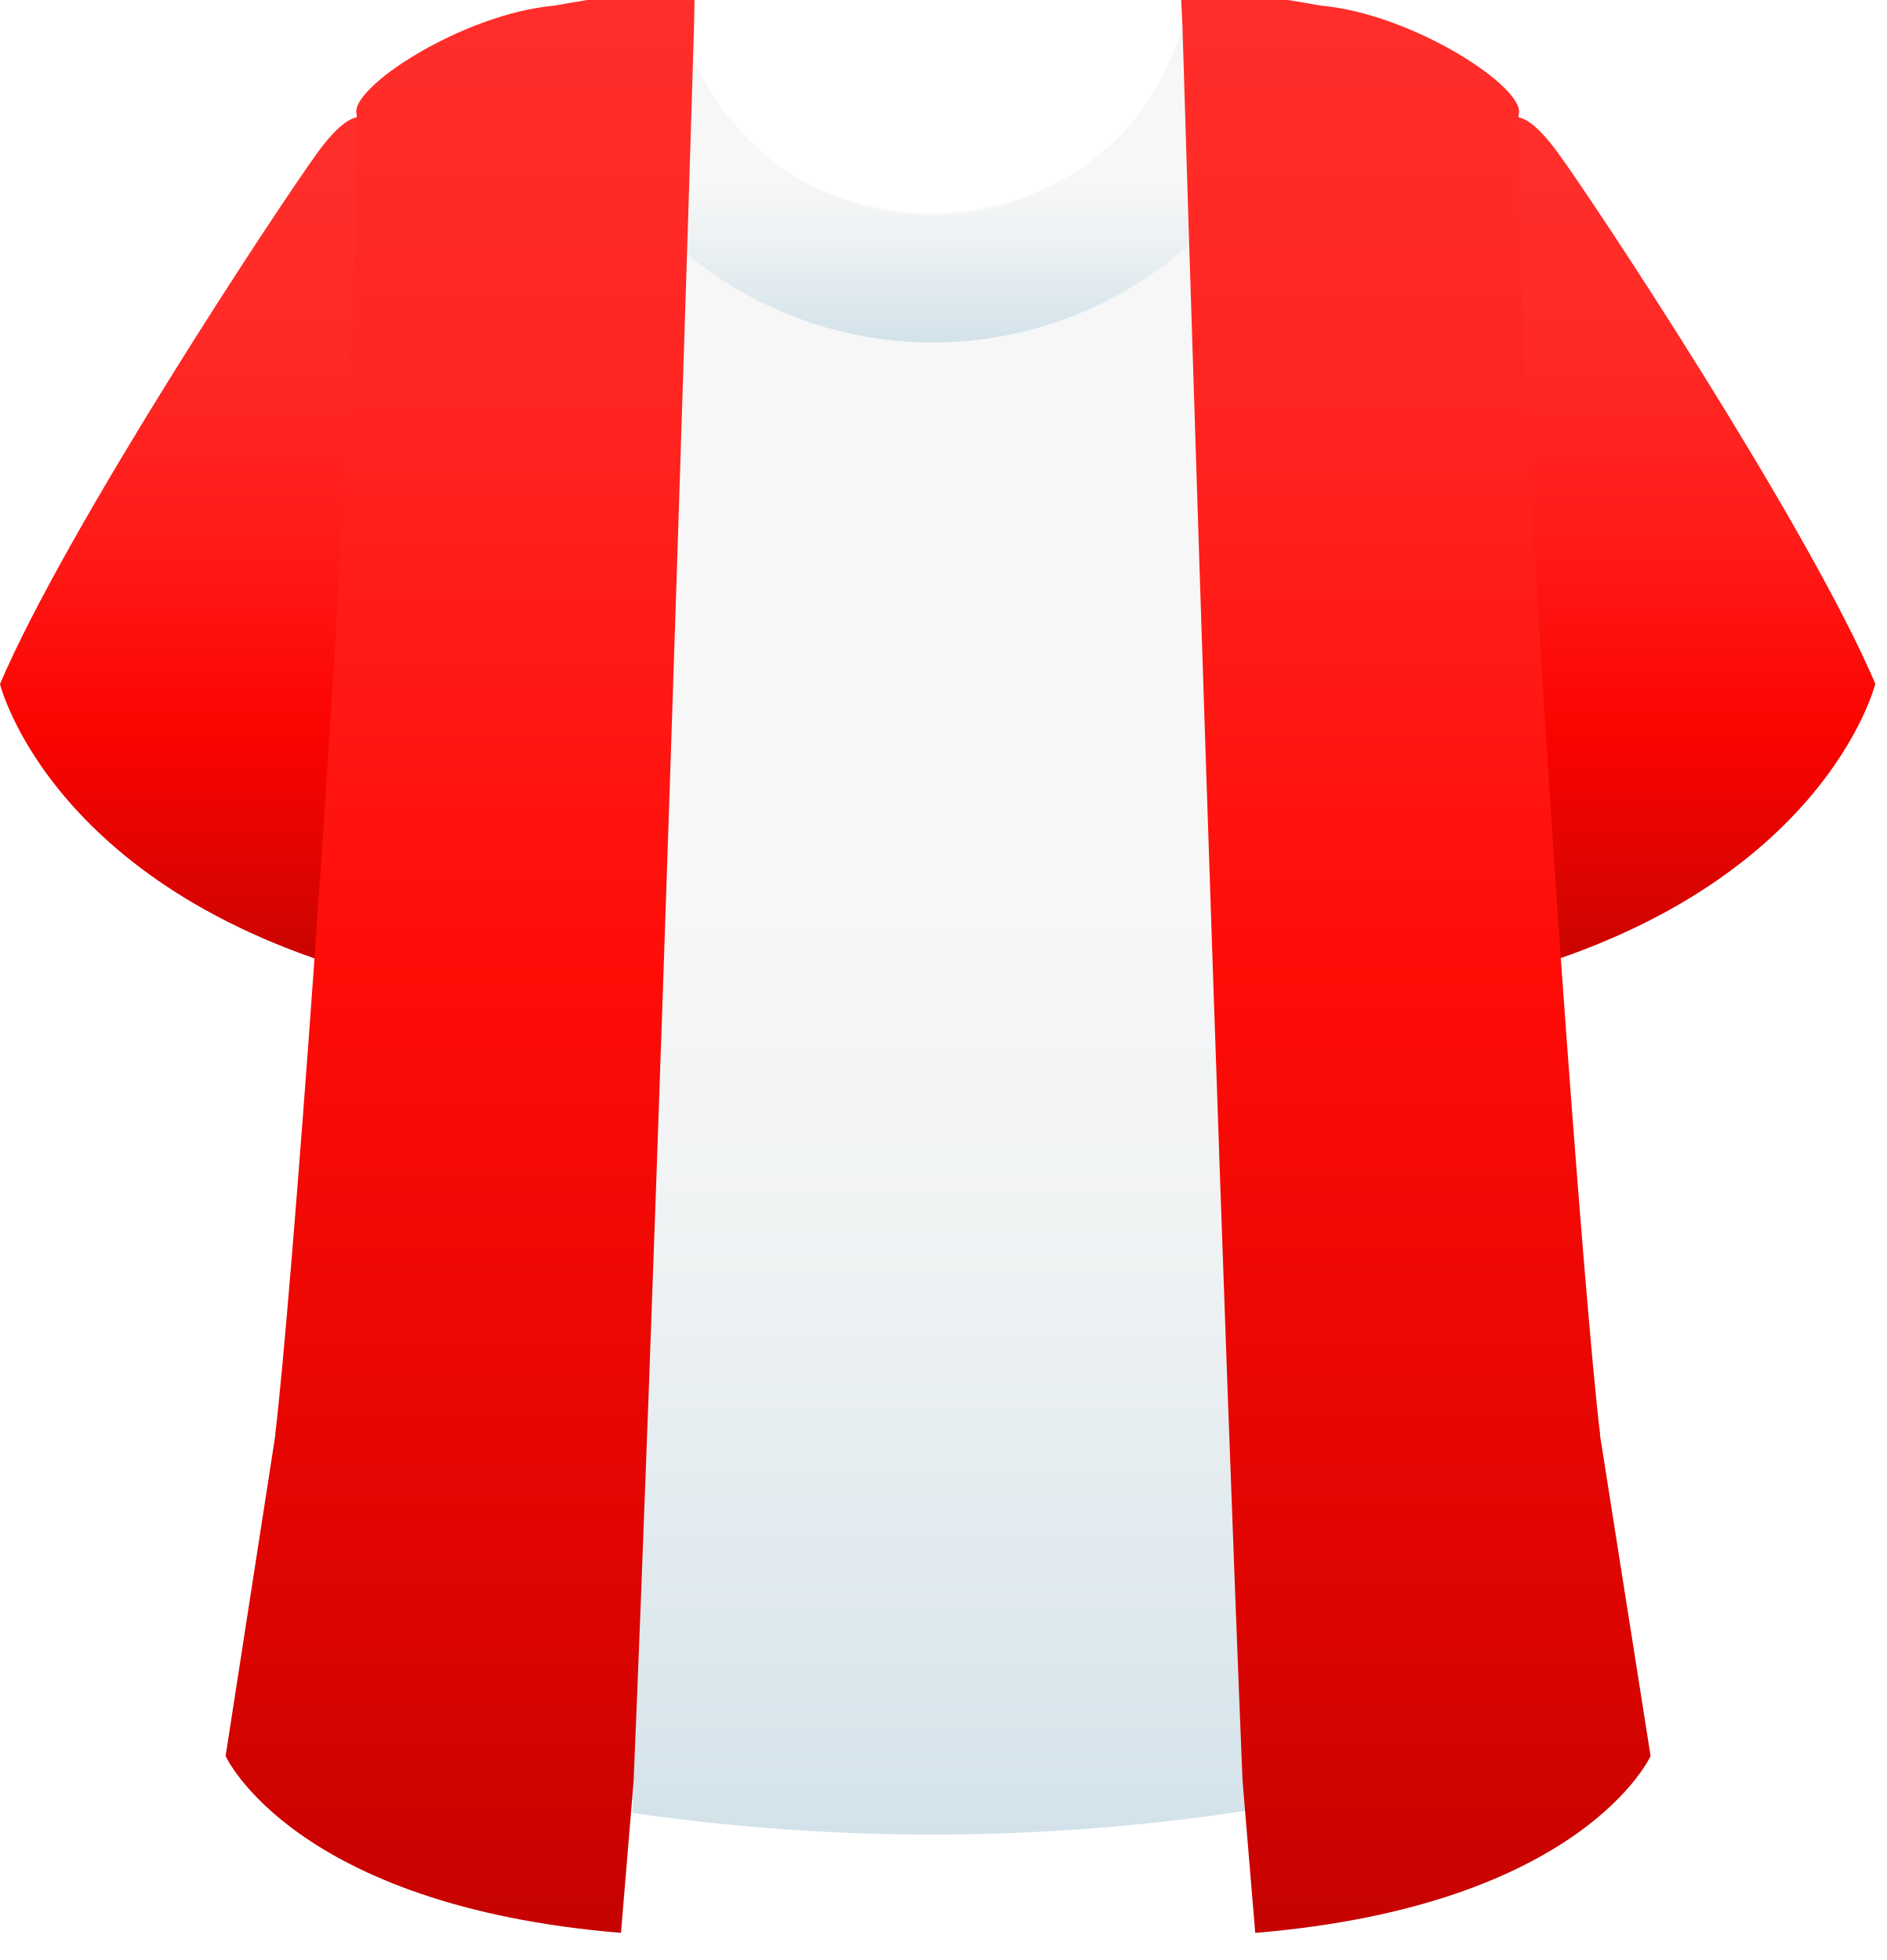
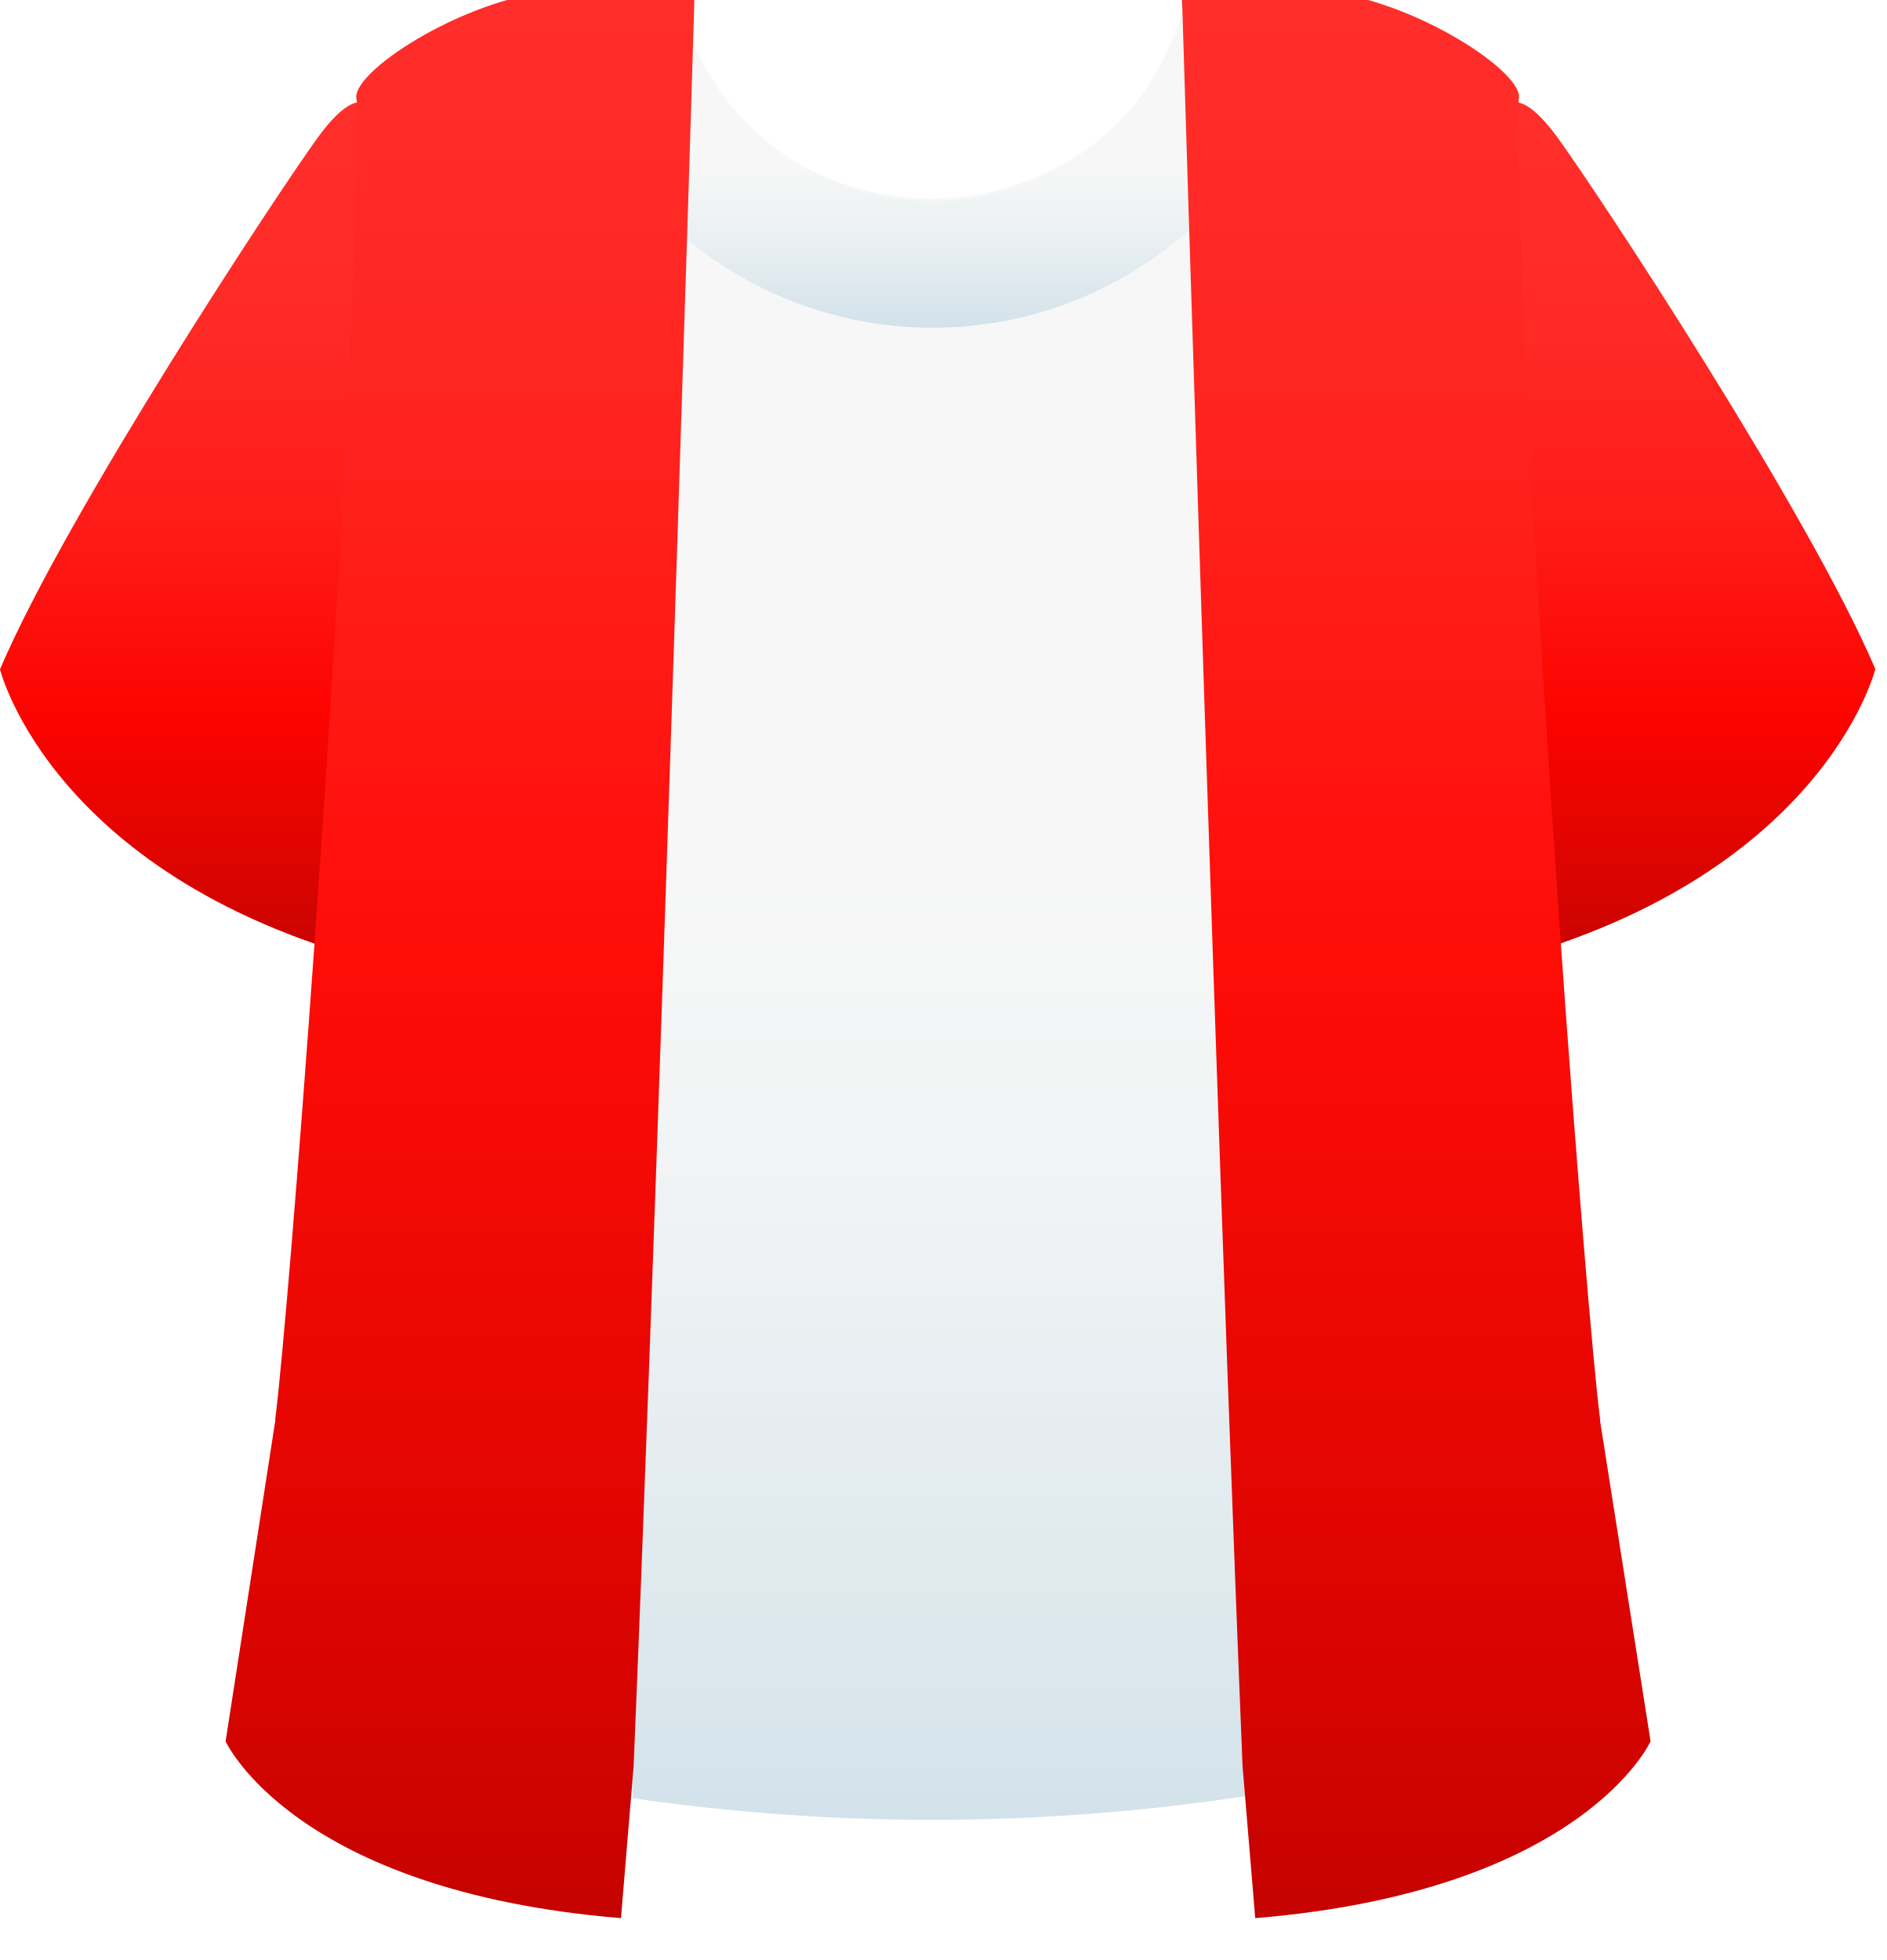
<svg xmlns="http://www.w3.org/2000/svg" width="128" height="133" viewBox="0 0 128 133" fill="none">
-   <g transform="translate(0, -1)">
+   <g transform="translate(0, -2)">
    <path d="M46.65 3.67C46.49 3.21 46.35 2.74 46.23 2.26C46.37 2.813 46.53 3.343 46.71 3.85C46.686 3.792 46.666 3.731 46.65 3.67Z" fill="url(#paint0_linear_126_273)" />
    <path d="M84.62 121.84L84.78 123.84C70.909 125.975 56.798 126.036 42.91 124.02C44.23 91.63 45.74 44.82 46.58 18.24C46.74 12.88 46.88 8.34 46.99 4.9C48.435 8.451 51.059 11.396 54.42 13.24L54.52 13.3C54.708 13.41 54.902 13.51 55.1 13.6C57.808 14.916 60.796 15.552 63.806 15.453C66.815 15.353 69.755 14.522 72.37 13.03L72.55 12.93L73.15 12.55C75.331 11.128 77.144 9.209 78.44 6.95L78.62 6.64C78.74 6.43 78.85 6.22 78.96 6C79.07 5.78 79.09 5.74 79.14 5.6C79.671 4.525 80.093 3.399 80.4 2.24H80.52V2.69C80.63 6.13 80.77 10.69 80.93 16.03C80.93 16.45 80.93 16.87 80.93 17.3C81.84 44.14 83.32 90 84.62 121.84Z" fill="url(#paint1_linear_126_273)" />
    <path d="M81 17.33C76.174 21.77 69.857 24.236 63.3 24.24C57.211 24.244 51.312 22.122 46.62 18.24C46.78 12.88 46.92 8.34 47.03 4.9C48.556 8.462 51.199 11.432 54.56 13.36C57.438 14.975 60.706 15.761 64.003 15.633C67.3 15.504 70.497 14.464 73.24 12.63C75.389 11.161 77.194 9.244 78.53 7.01C79.415 5.542 80.089 3.957 80.53 2.3H80.6C80.66 6.16 80.81 11.72 81 17.33Z" fill="url(#paint2_linear_126_273)" />
    <path d="M25 9.24C25 9.24 24.16 7.77 21.56 11.34C18.96 14.91 4.55 36.72 0 47.42C0 47.42 3.54 61.8 26.3 67.51L25 9.24Z" fill="url(#paint3_linear_126_273)" />
    <path d="M18.68 98.41C18.678 98.37 18.678 98.33 18.68 98.29C19.18 94.29 20.26 81.29 21.34 66.06C22.83 44.85 24.34 19.49 24.21 8.9V8.79C23.59 7.03 31.36 1.93 37.64 1.38C40.13 0.92 43.11 0.5 46.15 0.13L47.15 0L47.1 2.72C46.99 6.16 46.85 10.72 46.69 16.06C45.85 42.67 44.34 89.49 43 121.84L42.14 132.16C19.9 130.32 15.31 120.16 15.31 120.16" fill="url(#paint4_linear_126_273)" />
    <path d="M102.25 9.24C102.25 9.24 103.09 7.77 105.7 11.34C108.31 14.91 122.7 36.7 127.26 47.4C127.26 47.4 123.71 61.78 100.95 67.49L102.25 9.24Z" fill="url(#paint5_linear_126_273)" />
    <path d="M108.58 98.41C108.582 98.37 108.582 98.33 108.58 98.29C108.08 94.29 107 81.29 105.92 66.06C104.43 44.85 102.92 19.49 103.05 8.9V8.79C103.67 7.03 95.9 1.93 89.62 1.38C87.13 0.92 84.15 0.5 81.11 0.13L80.11 0L80.24 2.72C80.35 6.16 80.49 10.72 80.65 16.06C81.49 42.67 83 89.49 84.32 121.84L85.18 132.16C107.42 130.32 112.01 120.16 112.01 120.16" fill="url(#paint6_linear_126_273)" />
    <defs>
      <linearGradient id="paint0_linear_126_273" x1="46.47" y1="2.26" x2="46.47" y2="3.85" gradientUnits="userSpaceOnUse">
        <stop stop-color="#FF2F2B" />
        <stop offset="0.48" stop-color="#FF2C28" />
        <stop offset="0.66" stop-color="#FF221F" />
        <stop offset="0.78" stop-color="#FF120E" />
        <stop offset="0.88" stop-color="#F40400" />
        <stop offset="0.97" stop-color="#D50300" />
        <stop offset="1" stop-color="#C50300" />
      </linearGradient>
      <linearGradient id="paint1_linear_126_273" x1="63.84" y1="2.26" x2="63.84" y2="125.45" gradientUnits="userSpaceOnUse">
        <stop offset="0.48" stop-color="#F7F7F7" />
        <stop offset="0.66" stop-color="#F0F3F4" />
        <stop offset="0.92" stop-color="#DBE7ED" />
        <stop offset="1" stop-color="#D3E2EA" />
      </linearGradient>
      <linearGradient id="paint2_linear_126_273" x1="63.78" y1="2.26" x2="63.78" y2="24.22" gradientUnits="userSpaceOnUse">
        <stop offset="0.5" stop-color="#F7F7F7" />
        <stop offset="0.7" stop-color="#ECF1F3" />
        <stop offset="1" stop-color="#D3E2EA" />
      </linearGradient>
      <linearGradient id="paint3_linear_126_273" x1="13.15" y1="8.96" x2="13.15" y2="67.51" gradientUnits="userSpaceOnUse">
        <stop stop-color="#FF2F2B" />
        <stop offset="0.26" stop-color="#FF2A26" />
        <stop offset="0.49" stop-color="#FF1B18" />
        <stop offset="0.71" stop-color="#FC0400" />
        <stop offset="0.91" stop-color="#D80400" />
        <stop offset="1" stop-color="#C50300" />
      </linearGradient>
      <linearGradient id="paint4_linear_126_273" x1="31.28" y1="0" x2="31.28" y2="132.16" gradientUnits="userSpaceOnUse">
        <stop stop-color="#FF2F2B" />
        <stop offset="0.21" stop-color="#FF2521" />
        <stop offset="0.51" stop-color="#FF0C07" />
        <stop offset="0.85" stop-color="#DB0400" />
        <stop offset="1" stop-color="#C50300" />
      </linearGradient>
      <linearGradient id="paint5_linear_126_273" x1="114.1" y1="8.96" x2="114.1" y2="67.51" gradientUnits="userSpaceOnUse">
        <stop stop-color="#FF2F2B" />
        <stop offset="0.26" stop-color="#FF2A26" />
        <stop offset="0.49" stop-color="#FF1B18" />
        <stop offset="0.71" stop-color="#FC0400" />
        <stop offset="0.91" stop-color="#D80400" />
        <stop offset="1" stop-color="#C50300" />
      </linearGradient>
      <linearGradient id="paint6_linear_126_273" x1="95.97" y1="0" x2="95.97" y2="132.16" gradientUnits="userSpaceOnUse">
        <stop stop-color="#FF2F2B" />
        <stop offset="0.21" stop-color="#FF2521" />
        <stop offset="0.51" stop-color="#FF0C07" />
        <stop offset="0.85" stop-color="#DB0400" />
        <stop offset="1" stop-color="#C50300" />
      </linearGradient>
    </defs>
  </g>
</svg>
